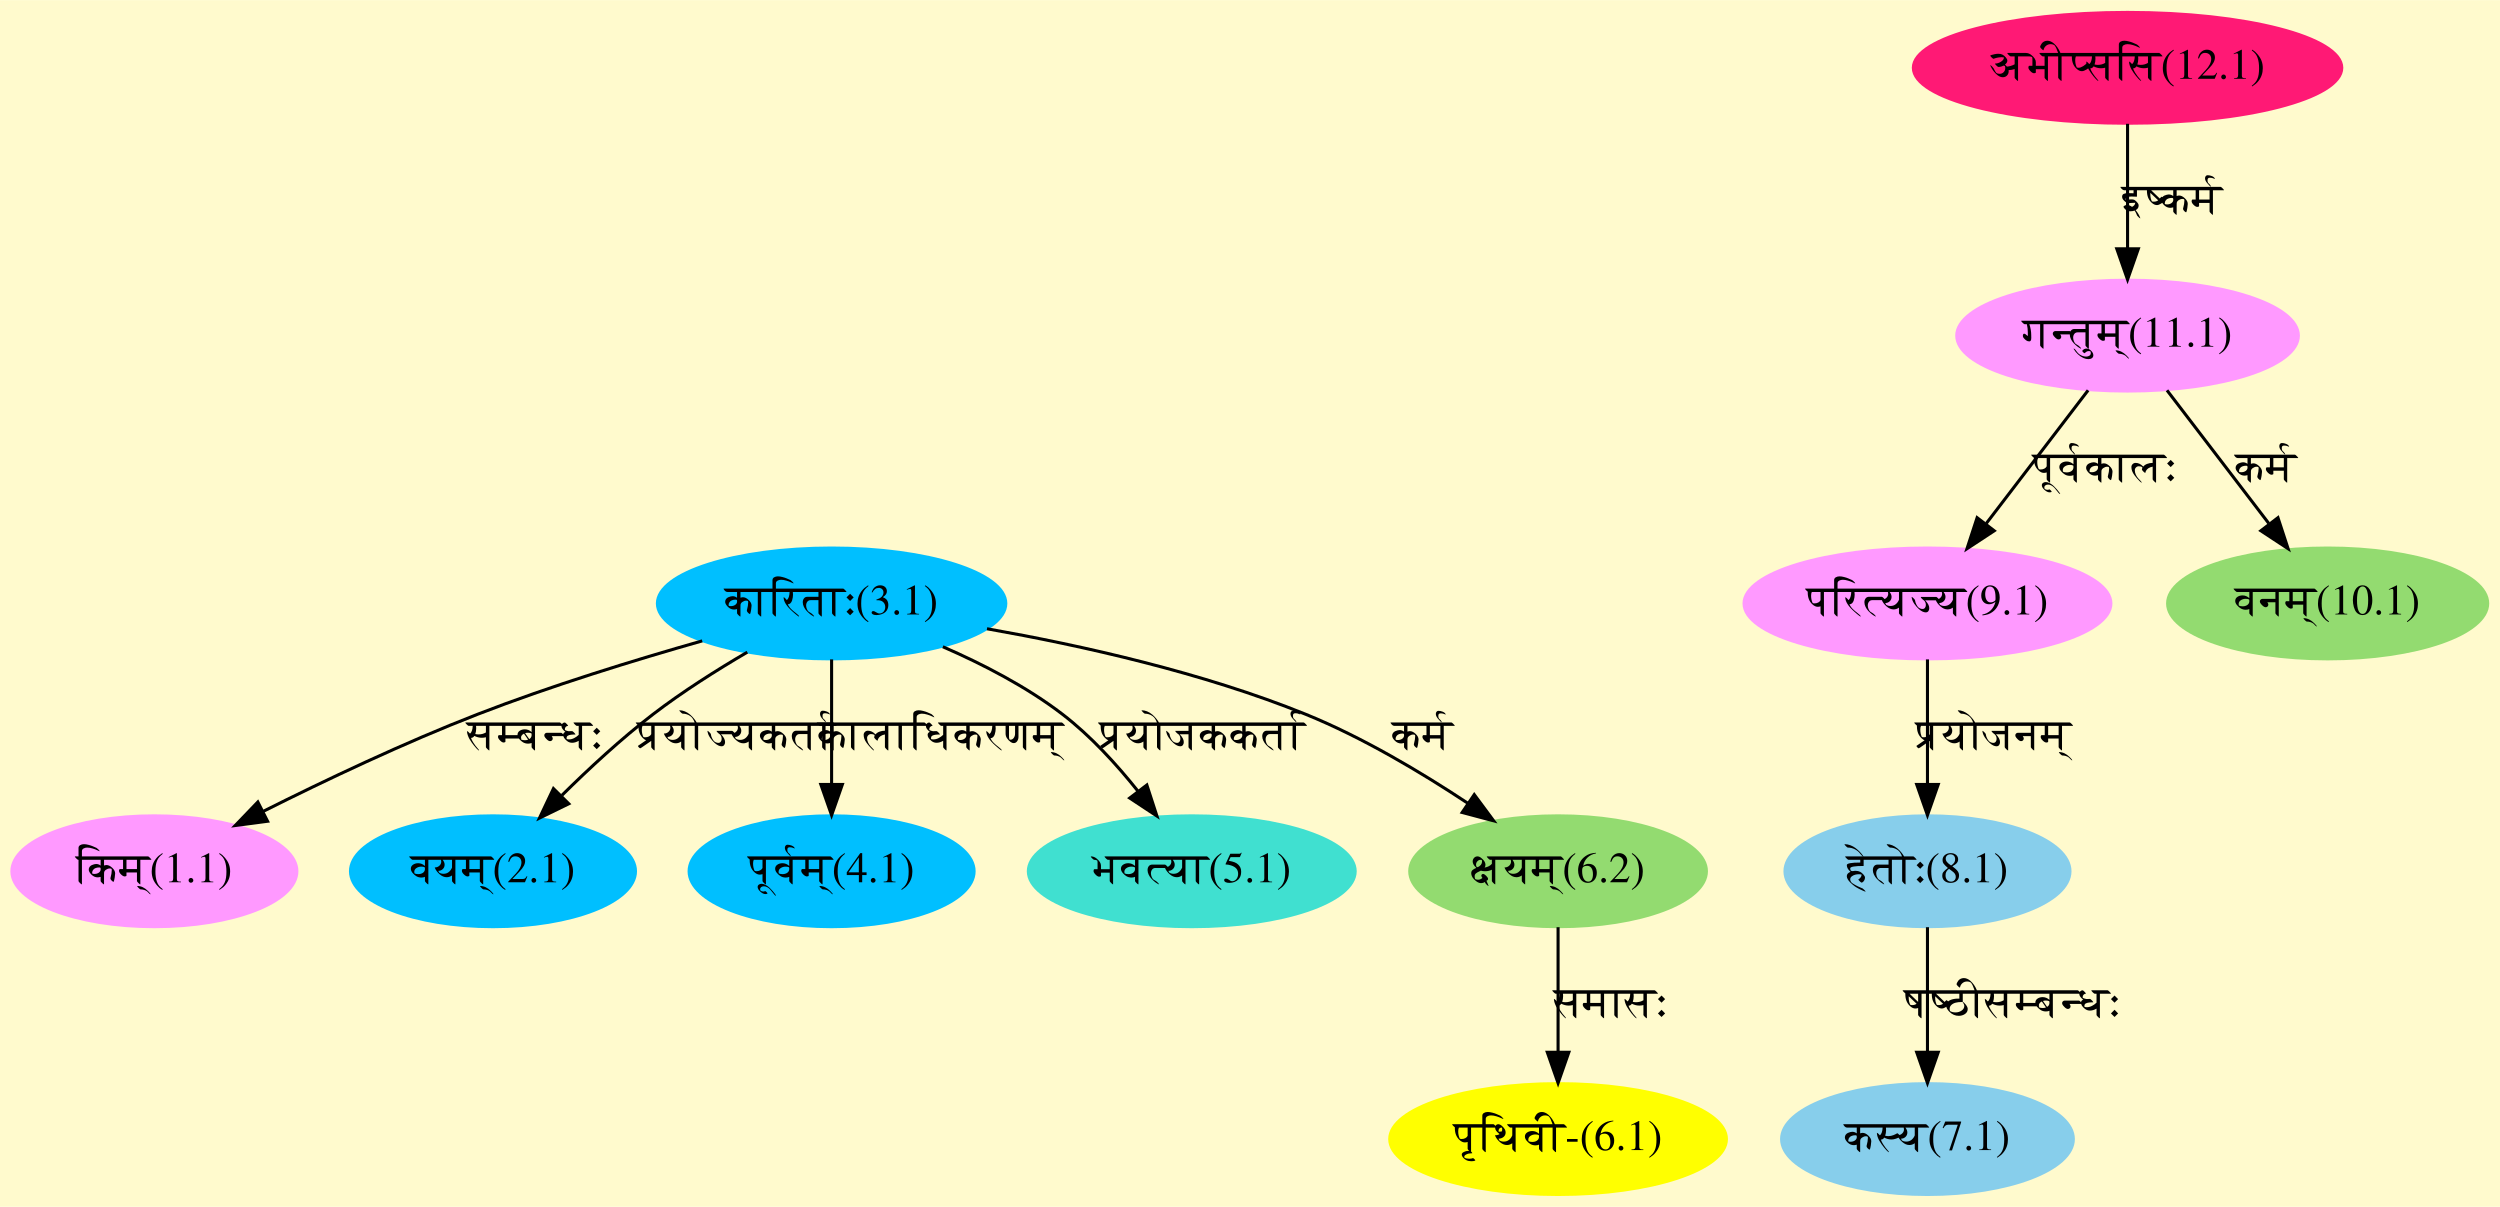
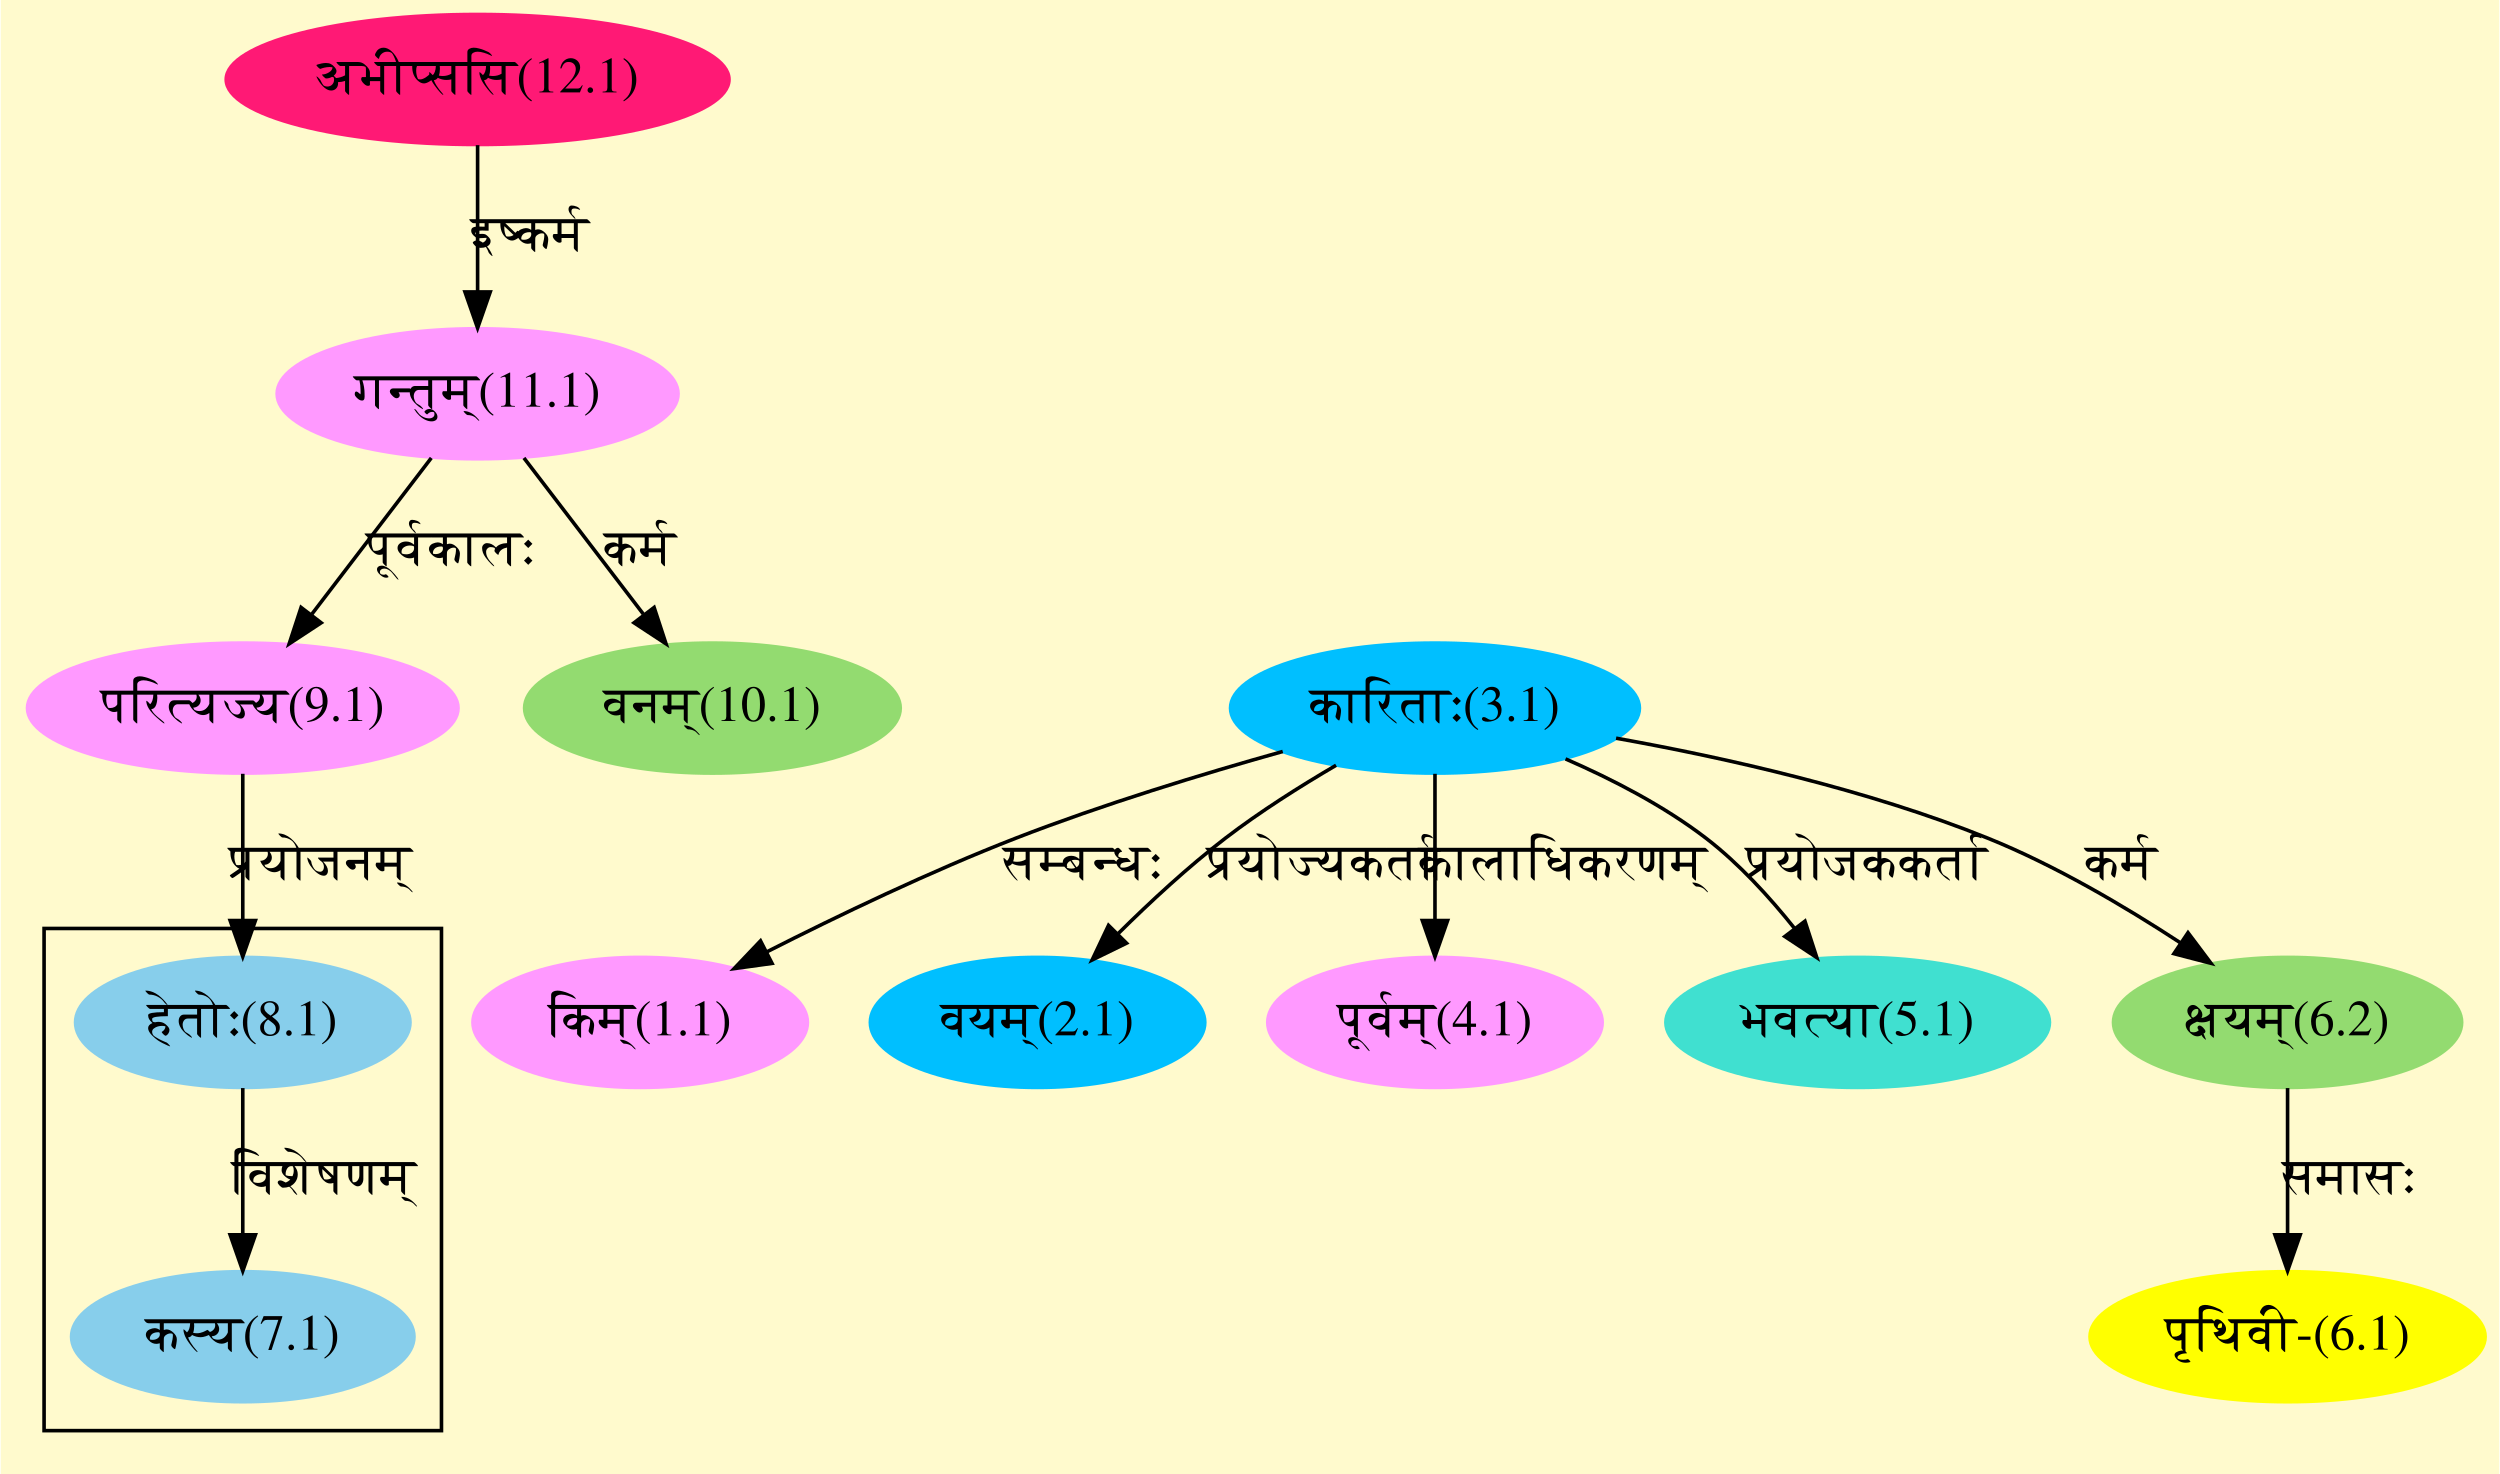
- <svg xmlns="http://www.w3.org/2000/svg" width="812pt" height="392pt" viewBox="0.00 0.00 812.14 392.00">
-   <g id="graph0" class="graph" transform="scale(1 1) rotate(0) translate(4 388)">
-     <polygon fill="#fffacd" stroke="transparent" points="-4,4 -4,-388 808.14,-388 808.14,4 -4,4" />
+ <svg xmlns="http://www.w3.org/2000/svg" width="692pt" height="408pt" viewBox="0.00 0.00 691.60 408.00">
+   <g id="graph0" class="graph" transform="scale(1 1) rotate(0) translate(4 404)">
+     <polygon fill="#fffacd" stroke="transparent" points="-4,4 -4,-404 687.6,-404 687.6,4 -4,4" />
+     <g id="clust1" class="cluster">
+       <polygon fill="#fffacd" stroke="black" points="8,-8 8,-147 118,-147 118,-8 8,-8" />
+     </g>
    <g id="node1" class="node">
-       <ellipse fill="#ff99ff" stroke="#ff99ff" cx="46.15" cy="-105" rx="46.29" ry="18" />
-       <text text-anchor="middle" x="46.15" y="-101.3" font-family="Times,serif" font-size="14.00">किम्(1.1)</text>
+       <ellipse fill="#87ceeb" stroke="#87ceeb" cx="63" cy="-34" rx="47.39" ry="18" />
+       <text text-anchor="middle" x="63" y="-30.3" font-family="Times,serif" font-size="14.00">कस्य(7.1)</text>
    </g>
    <g id="node2" class="node">
-       <ellipse fill="#00bfff" stroke="#00bfff" cx="266.15" cy="-192" rx="56.59" ry="18" />
-       <text text-anchor="middle" x="266.15" y="-188.3" font-family="Times,serif" font-size="14.00">कारिताः(3.1)</text>
+       <ellipse fill="#87ceeb" stroke="#87ceeb" cx="63" cy="-121" rx="46.29" ry="18" />
+       <text text-anchor="middle" x="63" y="-117.3" font-family="Times,serif" font-size="14.00">हेतोः(8.1)</text>
+     </g>
+     <g id="edge7" class="edge">
+       <path fill="none" stroke="black" d="M63,-62.27C63,-75.58 63,-91.19 63,-102.82" />
+       <polygon fill="black" stroke="black" points="66.5,-62.2 63,-52.2 59.5,-62.2 66.5,-62.2" />
+       <text text-anchor="middle" x="85.5" y="-73.8" font-family="Times,serif" font-size="14.00">विशेषणम्</text>
+     </g>
+     <g id="node10" class="node">
+       <ellipse fill="#ff99ff" stroke="#ff99ff" cx="63" cy="-208" rx="59.59" ry="18" />
+       <text text-anchor="middle" x="63" y="-204.3" font-family="Times,serif" font-size="14.00">परित्यज्य(9.1)</text>
+     </g>
+     <g id="edge8" class="edge">
+       <path fill="none" stroke="black" d="M63,-149.27C63,-162.58 63,-178.19 63,-189.82" />
+       <polygon fill="black" stroke="black" points="66.5,-149.2 63,-139.2 59.5,-149.2 66.5,-149.2" />
+       <text text-anchor="middle" x="84.5" y="-160.8" font-family="Times,serif" font-size="14.00">प्रयोजनम्</text>
+     </g>
+     <g id="node3" class="node">
+       <ellipse fill="#ff99ff" stroke="#ff99ff" cx="173" cy="-121" rx="46.29" ry="18" />
+       <text text-anchor="middle" x="173" y="-117.3" font-family="Times,serif" font-size="14.00">किम्(1.1)</text>
+     </g>
+     <g id="node4" class="node">
+       <ellipse fill="#00bfff" stroke="#00bfff" cx="393" cy="-208" rx="56.59" ry="18" />
+       <text text-anchor="middle" x="393" y="-204.3" font-family="Times,serif" font-size="14.00">कारिताः(3.1)</text>
    </g>
    <g id="edge1" class="edge">
-       <path fill="none" stroke="black" d="M81.51,-124.46C101.6,-134.54 127.42,-146.8 151.15,-156 174.88,-165.21 202.11,-173.59 224.12,-179.84" />
-       <polygon fill="black" stroke="black" points="82.92,-121.25 72.42,-119.86 79.76,-127.5 82.92,-121.25" />
-       <text text-anchor="middle" x="169.65" y="-144.8" font-family="Times,serif" font-size="14.00">सम्बन्धः</text>
+       <path fill="none" stroke="black" d="M208,-140.5C227.89,-150.6 253.46,-162.86 277,-172 301.02,-181.33 328.61,-189.75 350.86,-195.99" />
+       <polygon fill="black" stroke="black" points="209.5,-137.34 199,-135.89 206.31,-143.57 209.5,-137.34" />
+       <text text-anchor="middle" x="295.5" y="-160.8" font-family="Times,serif" font-size="14.00">सम्बन्धः</text>
    </g>
-     <g id="node3" class="node">
-       <ellipse fill="#00bfff" stroke="#00bfff" cx="156.15" cy="-105" rx="46.29" ry="18" />
-       <text text-anchor="middle" x="156.15" y="-101.3" font-family="Times,serif" font-size="14.00">वयम्(2.1)</text>
+     <g id="node5" class="node">
+       <ellipse fill="#00bfff" stroke="#00bfff" cx="283" cy="-121" rx="46.29" ry="18" />
+       <text text-anchor="middle" x="283" y="-117.3" font-family="Times,serif" font-size="14.00">वयम्(2.1)</text>
    </g>
    <g id="edge2" class="edge">
-       <path fill="none" stroke="black" d="M178.53,-129.66C187.36,-138.4 197.85,-148.1 208.15,-156 217.66,-163.3 228.8,-170.34 238.76,-176.17" />
-       <polygon fill="black" stroke="black" points="180.77,-126.93 171.25,-122.28 175.79,-131.86 180.77,-126.93" />
-       <text text-anchor="middle" x="235.15" y="-144.8" font-family="Times,serif" font-size="14.00">प्रयोज्यकर्ता</text>
+       <path fill="none" stroke="black" d="M305.39,-145.66C314.22,-154.4 324.7,-164.1 335,-172 344.52,-179.3 355.66,-186.34 365.62,-192.17" />
+       <polygon fill="black" stroke="black" points="307.62,-142.93 298.1,-138.28 302.64,-147.86 307.62,-142.93" />
+       <text text-anchor="middle" x="362" y="-160.8" font-family="Times,serif" font-size="14.00">प्रयोज्यकर्ता</text>
    </g>
-     <g id="node4" class="node">
-       <ellipse fill="#00bfff" stroke="#00bfff" cx="266.15" cy="-105" rx="46.29" ry="18" />
-       <text text-anchor="middle" x="266.15" y="-101.3" font-family="Times,serif" font-size="14.00">पूर्वम्(4.1)</text>
+     <g id="node6" class="node">
+       <ellipse fill="#ff99ff" stroke="#ff99ff" cx="393" cy="-121" rx="46.29" ry="18" />
+       <text text-anchor="middle" x="393" y="-117.3" font-family="Times,serif" font-size="14.00">पूर्वम्(4.1)</text>
    </g>
    <g id="edge3" class="edge">
-       <path fill="none" stroke="black" d="M266.15,-133.27C266.15,-146.58 266.15,-162.19 266.15,-173.82" />
-       <polygon fill="black" stroke="black" points="269.65,-133.2 266.15,-123.2 262.65,-133.2 269.65,-133.2" />
-       <text text-anchor="middle" x="301.65" y="-144.8" font-family="Times,serif" font-size="14.00">कालाधिकरणम्</text>
+       <path fill="none" stroke="black" d="M393,-149.27C393,-162.58 393,-178.19 393,-189.82" />
+       <polygon fill="black" stroke="black" points="396.5,-149.2 393,-139.2 389.5,-149.2 396.5,-149.2" />
+       <text text-anchor="middle" x="428.5" y="-160.8" font-family="Times,serif" font-size="14.00">कालाधिकरणम्</text>
    </g>
-     <g id="node5" class="node">
-       <ellipse fill="#40e0d0" stroke="#40e0d0" cx="383.15" cy="-105" rx="53.09" ry="18" />
-       <text text-anchor="middle" x="383.15" y="-101.3" font-family="Times,serif" font-size="14.00">भवत्या(5.1)</text>
+     <g id="node7" class="node">
+       <ellipse fill="#40e0d0" stroke="#40e0d0" cx="510" cy="-121" rx="53.09" ry="18" />
+       <text text-anchor="middle" x="510" y="-117.3" font-family="Times,serif" font-size="14.00">भवत्या(5.1)</text>
    </g>
    <g id="edge4" class="edge">
-       <path fill="none" stroke="black" d="M365.7,-130.99C358.78,-139.68 350.28,-148.99 341.15,-156 329.52,-164.92 315.25,-172.29 302.29,-177.93" />
-       <polygon fill="black" stroke="black" points="368.56,-133.02 371.83,-122.94 362.99,-128.78 368.56,-133.02" />
-       <text text-anchor="middle" x="386.65" y="-144.8" font-family="Times,serif" font-size="14.00">प्रयोजककर्ता</text>
+       <path fill="none" stroke="black" d="M492.56,-146.99C485.63,-155.68 477.13,-164.99 468,-172 456.37,-180.92 442.1,-188.29 429.14,-193.93" />
+       <polygon fill="black" stroke="black" points="495.41,-149.02 498.69,-138.94 489.84,-144.78 495.41,-149.02" />
+       <text text-anchor="middle" x="512.5" y="-160.8" font-family="Times,serif" font-size="14.00">प्रयोजककर्ता</text>
    </g>
-     <g id="node6" class="node">
-       <ellipse fill="#ffff00" stroke="#ffff00" cx="502.15" cy="-18" rx="54.69" ry="18" />
-       <text text-anchor="middle" x="502.15" y="-14.3" font-family="Times,serif" font-size="14.00">पृथिवी-(6.1)</text>
+     <g id="node8" class="node">
+       <ellipse fill="#ffff00" stroke="#ffff00" cx="629" cy="-34" rx="54.69" ry="18" />
+       <text text-anchor="middle" x="629" y="-30.3" font-family="Times,serif" font-size="14.00">पृथिवी-(6.1)</text>
    </g>
-     <g id="node7" class="node">
-       <ellipse fill="#93db70" stroke="#93db70" cx="502.15" cy="-105" rx="48.19" ry="18" />
-       <text text-anchor="middle" x="502.15" y="-101.3" font-family="Times,serif" font-size="14.00">क्षयम्(6.2)</text>
+     <g id="node9" class="node">
+       <ellipse fill="#93db70" stroke="#93db70" cx="629" cy="-121" rx="48.19" ry="18" />
+       <text text-anchor="middle" x="629" y="-117.3" font-family="Times,serif" font-size="14.00">क्षयम्(6.2)</text>
    </g>
    <g id="edge5" class="edge">
-       <path fill="none" stroke="black" d="M502.15,-46.27C502.15,-59.58 502.15,-75.19 502.15,-86.82" />
-       <polygon fill="black" stroke="black" points="505.65,-46.2 502.15,-36.2 498.65,-46.2 505.65,-46.2" />
-       <text text-anchor="middle" x="519.15" y="-57.8" font-family="Times,serif" font-size="14.00">समासः</text>
+       <path fill="none" stroke="black" d="M629,-62.27C629,-75.58 629,-91.19 629,-102.82" />
+       <polygon fill="black" stroke="black" points="632.5,-62.2 629,-52.2 625.5,-62.2 632.5,-62.2" />
+       <text text-anchor="middle" x="646" y="-73.8" font-family="Times,serif" font-size="14.00">समासः</text>
    </g>
    <g id="edge6" class="edge">
-       <path fill="none" stroke="black" d="M472.83,-127.09C457.72,-137.11 438.61,-148.5 420.15,-156 386.86,-169.51 347.32,-178.35 316.63,-183.78" />
-       <polygon fill="black" stroke="black" points="474.92,-129.9 481.23,-121.38 470.99,-124.1 474.92,-129.9" />
-       <text text-anchor="middle" x="458.15" y="-144.8" font-family="Times,serif" font-size="14.00">कर्म</text>
-     </g>
-     <g id="node8" class="node">
-       <ellipse fill="#87ceeb" stroke="#87ceeb" cx="622.15" cy="-18" rx="47.39" ry="18" />
-       <text text-anchor="middle" x="622.15" y="-14.3" font-family="Times,serif" font-size="14.00">कस्य(7.1)</text>
-     </g>
-     <g id="node9" class="node">
-       <ellipse fill="#87ceeb" stroke="#87ceeb" cx="622.15" cy="-105" rx="46.29" ry="18" />
-       <text text-anchor="middle" x="622.15" y="-101.3" font-family="Times,serif" font-size="14.00">हेतोः(8.1)</text>
-     </g>
-     <g id="edge7" class="edge">
-       <path fill="none" stroke="black" d="M622.15,-46.27C622.15,-59.58 622.15,-75.19 622.15,-86.82" />
-       <polygon fill="black" stroke="black" points="625.65,-46.2 622.15,-36.2 618.65,-46.2 625.65,-46.2" />
-       <text text-anchor="middle" x="649.65" y="-57.8" font-family="Times,serif" font-size="14.00">षष्ठीसम्बन्धः</text>
-     </g>
-     <g id="node10" class="node">
-       <ellipse fill="#ff99ff" stroke="#ff99ff" cx="622.15" cy="-192" rx="59.59" ry="18" />
-       <text text-anchor="middle" x="622.15" y="-188.3" font-family="Times,serif" font-size="14.00">परित्यज्य(9.1)</text>
-     </g>
-     <g id="edge8" class="edge">
-       <path fill="none" stroke="black" d="M622.15,-133.27C622.15,-146.58 622.15,-162.19 622.15,-173.82" />
-       <polygon fill="black" stroke="black" points="625.65,-133.2 622.15,-123.2 618.65,-133.2 625.65,-133.2" />
-       <text text-anchor="middle" x="643.65" y="-144.8" font-family="Times,serif" font-size="14.00">प्रयोजनम्</text>
+       <path fill="none" stroke="black" d="M599.29,-143.06C583.98,-153.08 564.65,-164.48 546,-172 512.9,-185.36 473.61,-194.21 443.13,-199.67" />
+       <polygon fill="black" stroke="black" points="601.44,-145.83 607.8,-137.36 597.54,-140.02 601.44,-145.83" />
+       <text text-anchor="middle" x="583" y="-160.8" font-family="Times,serif" font-size="14.00">कर्म</text>
    </g>
    <g id="node11" class="node">
-       <ellipse fill="#ff99ff" stroke="#ff99ff" cx="687.15" cy="-279" rx="55.49" ry="18" />
-       <text text-anchor="middle" x="687.15" y="-275.3" font-family="Times,serif" font-size="14.00">गन्तुम्(11.1)</text>
+       <ellipse fill="#ff99ff" stroke="#ff99ff" cx="128" cy="-295" rx="55.49" ry="18" />
+       <text text-anchor="middle" x="128" y="-291.3" font-family="Times,serif" font-size="14.00">गन्तुम्(11.1)</text>
    </g>
    <g id="edge9" class="edge">
-       <path fill="none" stroke="black" d="M641.27,-218.01C651.92,-231.94 664.9,-248.91 674.33,-261.24" />
-       <polygon fill="black" stroke="black" points="643.84,-215.61 634.99,-209.79 638.28,-219.86 643.84,-215.61" />
-       <text text-anchor="middle" x="679.65" y="-231.8" font-family="Times,serif" font-size="14.00">पूर्वकालः</text>
+       <path fill="none" stroke="black" d="M82.12,-234.01C92.78,-247.94 105.75,-264.91 115.18,-277.24" />
+       <polygon fill="black" stroke="black" points="84.7,-231.61 75.84,-225.79 79.14,-235.86 84.7,-231.61" />
+       <text text-anchor="middle" x="120.5" y="-247.8" font-family="Times,serif" font-size="14.00">पूर्वकालः</text>
    </g>
    <g id="node13" class="node">
-       <ellipse fill="#ff1975" stroke="#ff1975" cx="687.15" cy="-366" rx="69.59" ry="18" />
-       <text text-anchor="middle" x="687.15" y="-362.3" font-family="Times,serif" font-size="14.00">अभीप्ससि(12.1)</text>
+       <ellipse fill="#ff1975" stroke="#ff1975" cx="128" cy="-382" rx="69.59" ry="18" />
+       <text text-anchor="middle" x="128" y="-378.3" font-family="Times,serif" font-size="14.00">अभीप्ससि(12.1)</text>
    </g>
    <g id="edge11" class="edge">
-       <path fill="none" stroke="black" d="M687.15,-307.27C687.15,-320.58 687.15,-336.19 687.15,-347.82" />
-       <polygon fill="black" stroke="black" points="690.65,-307.2 687.15,-297.2 683.65,-307.2 690.65,-307.2" />
-       <text text-anchor="middle" x="701.65" y="-318.8" font-family="Times,serif" font-size="14.00">इष्कर्म</text>
+       <path fill="none" stroke="black" d="M128,-323.27C128,-336.58 128,-352.19 128,-363.82" />
+       <polygon fill="black" stroke="black" points="131.5,-323.2 128,-313.2 124.5,-323.2 131.5,-323.2" />
+       <text text-anchor="middle" x="142.5" y="-334.8" font-family="Times,serif" font-size="14.00">इष्कर्म</text>
    </g>
    <g id="node12" class="node">
-       <ellipse fill="#93db70" stroke="#93db70" cx="752.15" cy="-192" rx="51.99" ry="18" />
-       <text text-anchor="middle" x="752.15" y="-188.3" font-family="Times,serif" font-size="14.00">वनम्(10.1)</text>
+       <ellipse fill="#93db70" stroke="#93db70" cx="193" cy="-208" rx="51.99" ry="18" />
+       <text text-anchor="middle" x="193" y="-204.3" font-family="Times,serif" font-size="14.00">वनम्(10.1)</text>
    </g>
    <g id="edge10" class="edge">
-       <path fill="none" stroke="black" d="M733.02,-218.01C722.37,-231.94 709.39,-248.91 699.96,-261.24" />
-       <polygon fill="black" stroke="black" points="736.01,-219.86 739.3,-209.79 730.45,-215.61 736.01,-219.86" />
-       <text text-anchor="middle" x="732.15" y="-231.8" font-family="Times,serif" font-size="14.00">कर्म</text>
+       <path fill="none" stroke="black" d="M173.88,-234.01C163.22,-247.94 150.25,-264.91 140.82,-277.24" />
+       <polygon fill="black" stroke="black" points="176.86,-235.86 180.16,-225.79 171.3,-231.61 176.86,-235.86" />
+       <text text-anchor="middle" x="173" y="-247.8" font-family="Times,serif" font-size="14.00">कर्म</text>
    </g>
  </g>
</svg>
